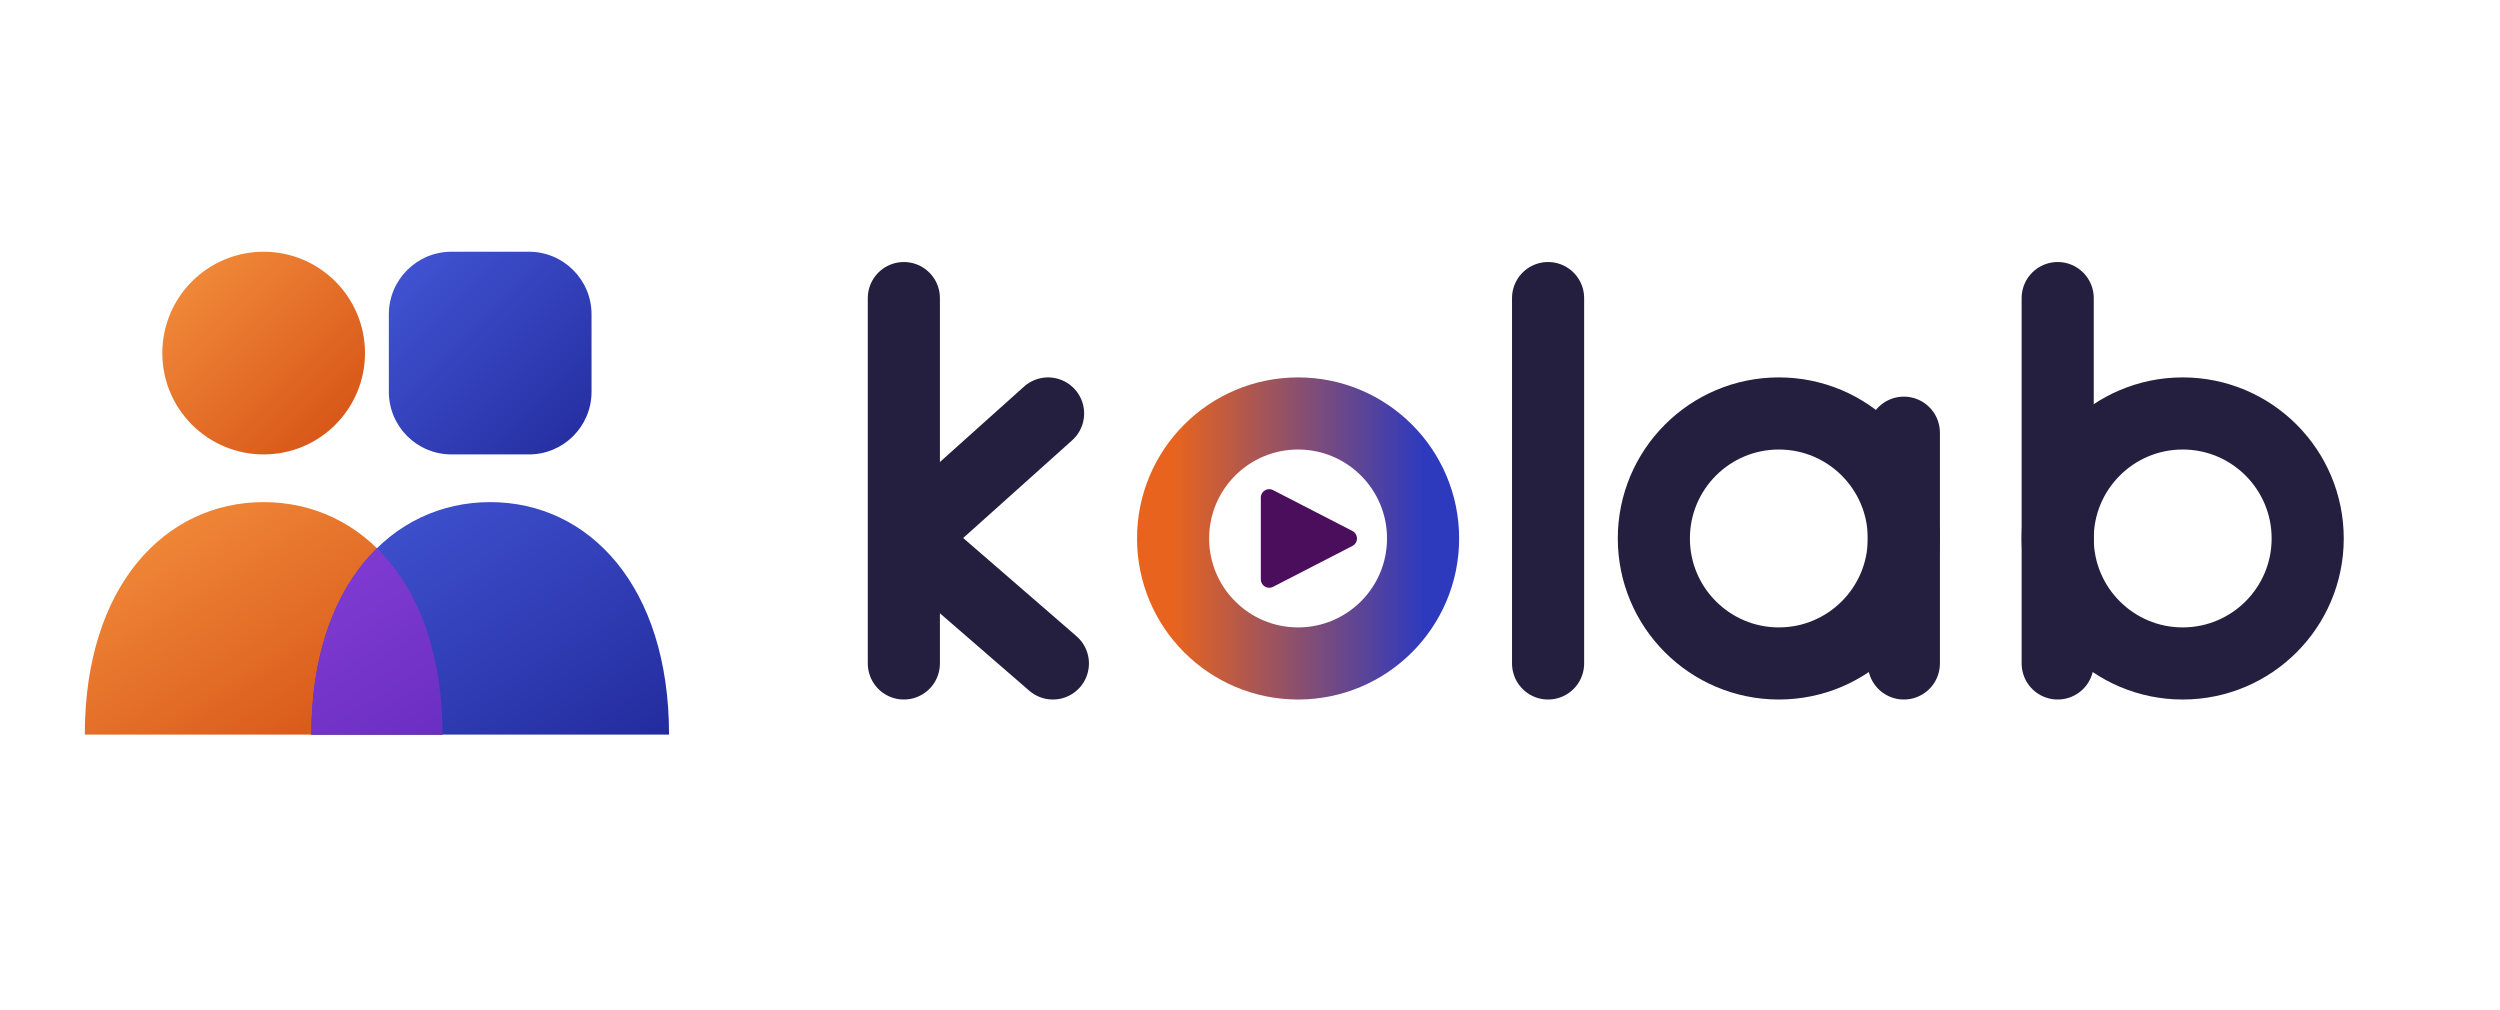
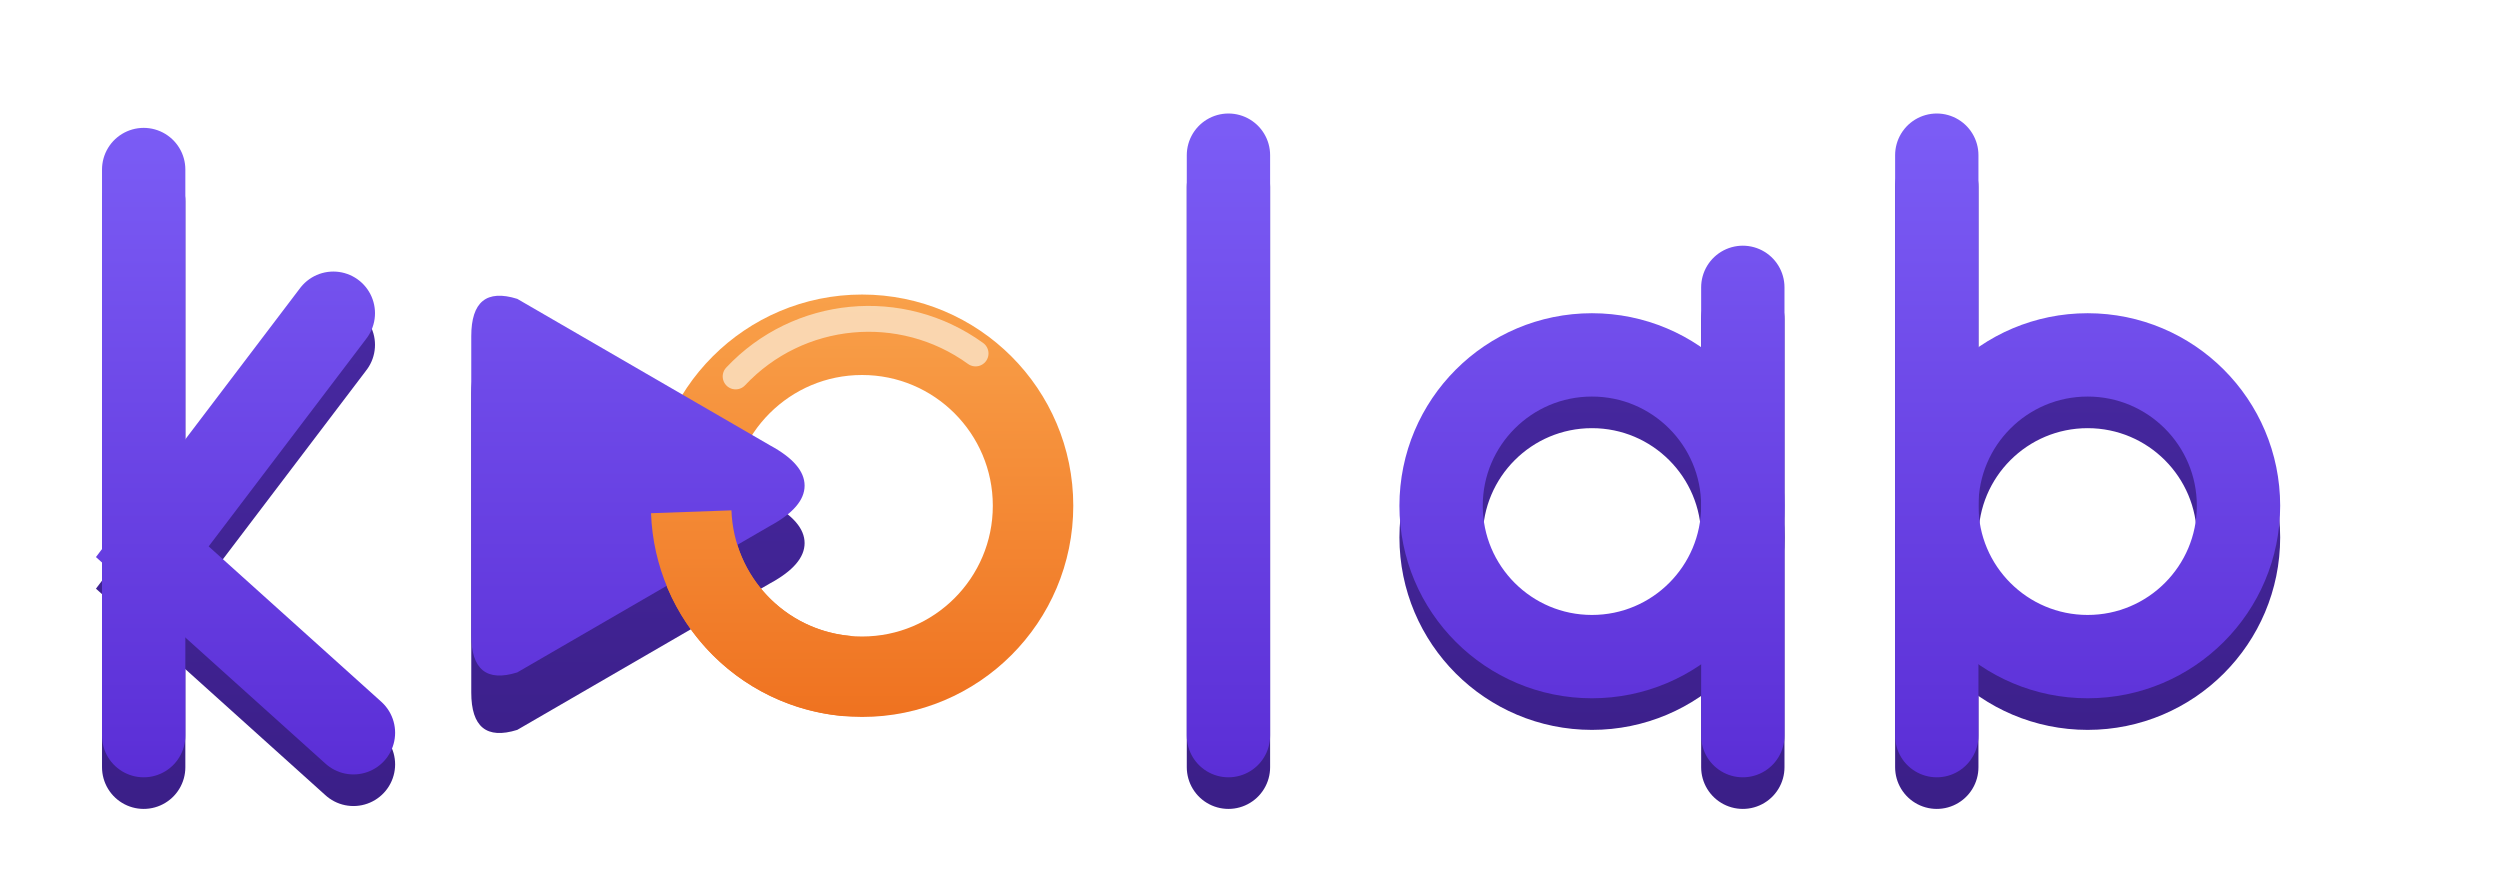
- <svg xmlns="http://www.w3.org/2000/svg" viewBox="0 0 520 210" role="img" aria-label="Kolab logo with wordmark">
+ <svg xmlns="http://www.w3.org/2000/svg" viewBox="0 0 1740 620">
  <defs>
-     <linearGradient id="creator2" x1="0" y1="0" x2="1" y2="1">
-       <stop offset="0" stop-color="#F5913F" />
-       <stop offset="1" stop-color="#D34E12" />
+     <linearGradient id="kp" x1="0" y1="90" x2="0" y2="540" gradientUnits="userSpaceOnUse">
+       <stop offset="0" stop-color="#7B5CF5" />
+       <stop offset="1" stop-color="#5B2ED6" />
    </linearGradient>
-     <linearGradient id="brand2" x1="0" y1="0" x2="1" y2="1">
-       <stop offset="0" stop-color="#4356D6" />
-       <stop offset="1" stop-color="#232C9E" />
+     <linearGradient id="kpd" x1="0" y1="110" x2="0" y2="560" gradientUnits="userSpaceOnUse">
+       <stop offset="0" stop-color="#4A2BA8" />
+       <stop offset="1" stop-color="#3A1E86" />
    </linearGradient>
-     <linearGradient id="blend2" x1="0" y1="0" x2="1" y2="1">
-       <stop offset="0" stop-color="#9448E0" />
-       <stop offset="1" stop-color="#6B2EC2" />
+     <linearGradient id="ko" x1="0" y1="195" x2="0" y2="500" gradientUnits="userSpaceOnUse">
+       <stop offset="0" stop-color="#F9A24B" />
+       <stop offset="1" stop-color="#EF7220" />
    </linearGradient>
-     <linearGradient id="oAccent" x1="0" y1="0" x2="1" y2="0">
-       <stop offset="0" stop-color="#E8641E" />
-       <stop offset="1" stop-color="#2E3ABE" />
-     </linearGradient>
-     <clipPath id="brandBodyClip2">
-       <path d="M98 190 C98 140 125 112 158 112 C191 112 218 140 218 190 Z" />
-     </clipPath>
  </defs>
-   <g transform="translate(4,35) scale(0.62)">
-     <circle cx="82" cy="62" r="34" fill="url(#creator2)" />
-     <path d="M22 190 C22 140 49 112 82 112 C115 112 142 140 142 190 Z" fill="url(#creator2)" />
-     <rect x="124" y="28" width="68" height="68" rx="21" fill="url(#brand2)" />
-     <path d="M98 190 C98 140 125 112 158 112 C191 112 218 140 218 190 Z" fill="url(#brand2)" />
-     <path d="M22 190 C22 140 49 112 82 112 C115 112 142 140 142 190 Z" fill="url(#blend2)" clip-path="url(#brandBodyClip2)" />
+   <g stroke="url(#kpd)" fill="none" stroke-width="58" stroke-linecap="round" transform="translate(0,22)">
+     <path d="M100 118 L100 512" />
+     <path d="M232 218 L106 384 L246 510" />
+     <path d="M855 108 L855 512" />
+     <circle cx="1108" cy="352" r="105" />
+     <path d="M1213 200 L1213 512" />
+     <path d="M1348 108 L1348 512" />
+     <circle cx="1453" cy="352" r="105" />
  </g>
-   <g fill="none" stroke="#241E3F" stroke-width="15" stroke-linecap="round" stroke-linejoin="round">
-     <path d="M188 62 L188 138" />
-     <path d="M218 86 L189 112 L219 138" />
-     <circle cx="270" cy="112" r="26" stroke="url(#oAccent)" />
-     <path d="M322 62 L322 138" />
-     <circle cx="370" cy="112" r="26" />
-     <path d="M396 90 L396 138" />
-     <path d="M428 62 L428 138" />
-     <circle cx="454" cy="112" r="26" />
+   <path fill="url(#kpd)" transform="translate(0,22)" d="M328 252 Q328 216 360 226 L536 328 Q560 341 560 356 Q560 371 536 384 L360 486 Q328 496 328 460 Z" />
+   <g stroke="url(#kp)" fill="none" stroke-width="58" stroke-linecap="round">
+     <path d="M100 118 L100 512" />
+     <path d="M232 218 L106 384 L246 510" />
+     <path d="M855 108 L855 512" />
+     <circle cx="1108" cy="352" r="105" />
+     <path d="M1213 200 L1213 512" />
+     <path d="M1348 108 L1348 512" />
+     <circle cx="1453" cy="352" r="105" />
  </g>
-   <path d="M264 103.5 L280.5 112 L264 120.5 Z" fill="#4A0E5C" stroke="#4A0E5C" stroke-width="3.5" stroke-linejoin="round" />
+   <circle cx="600" cy="352" r="119" fill="none" stroke="url(#ko)" stroke-width="56" />
+   <path fill="url(#kp)" d="M328 234 Q328 198 360 208 L536 310 Q560 323 560 338 Q560 353 536 366 L360 468 Q328 478 328 442 Z" />
+   <path fill="none" stroke="url(#ko)" stroke-width="56" d="M 589.6 470.5 A 119 119 0 0 1 481.1 356.2" />
+   <path fill="none" stroke="#FBDDBA" stroke-width="18" stroke-linecap="round" opacity="0.9" d="M 512 262 A 127 127 0 0 1 679 246" />
</svg>
